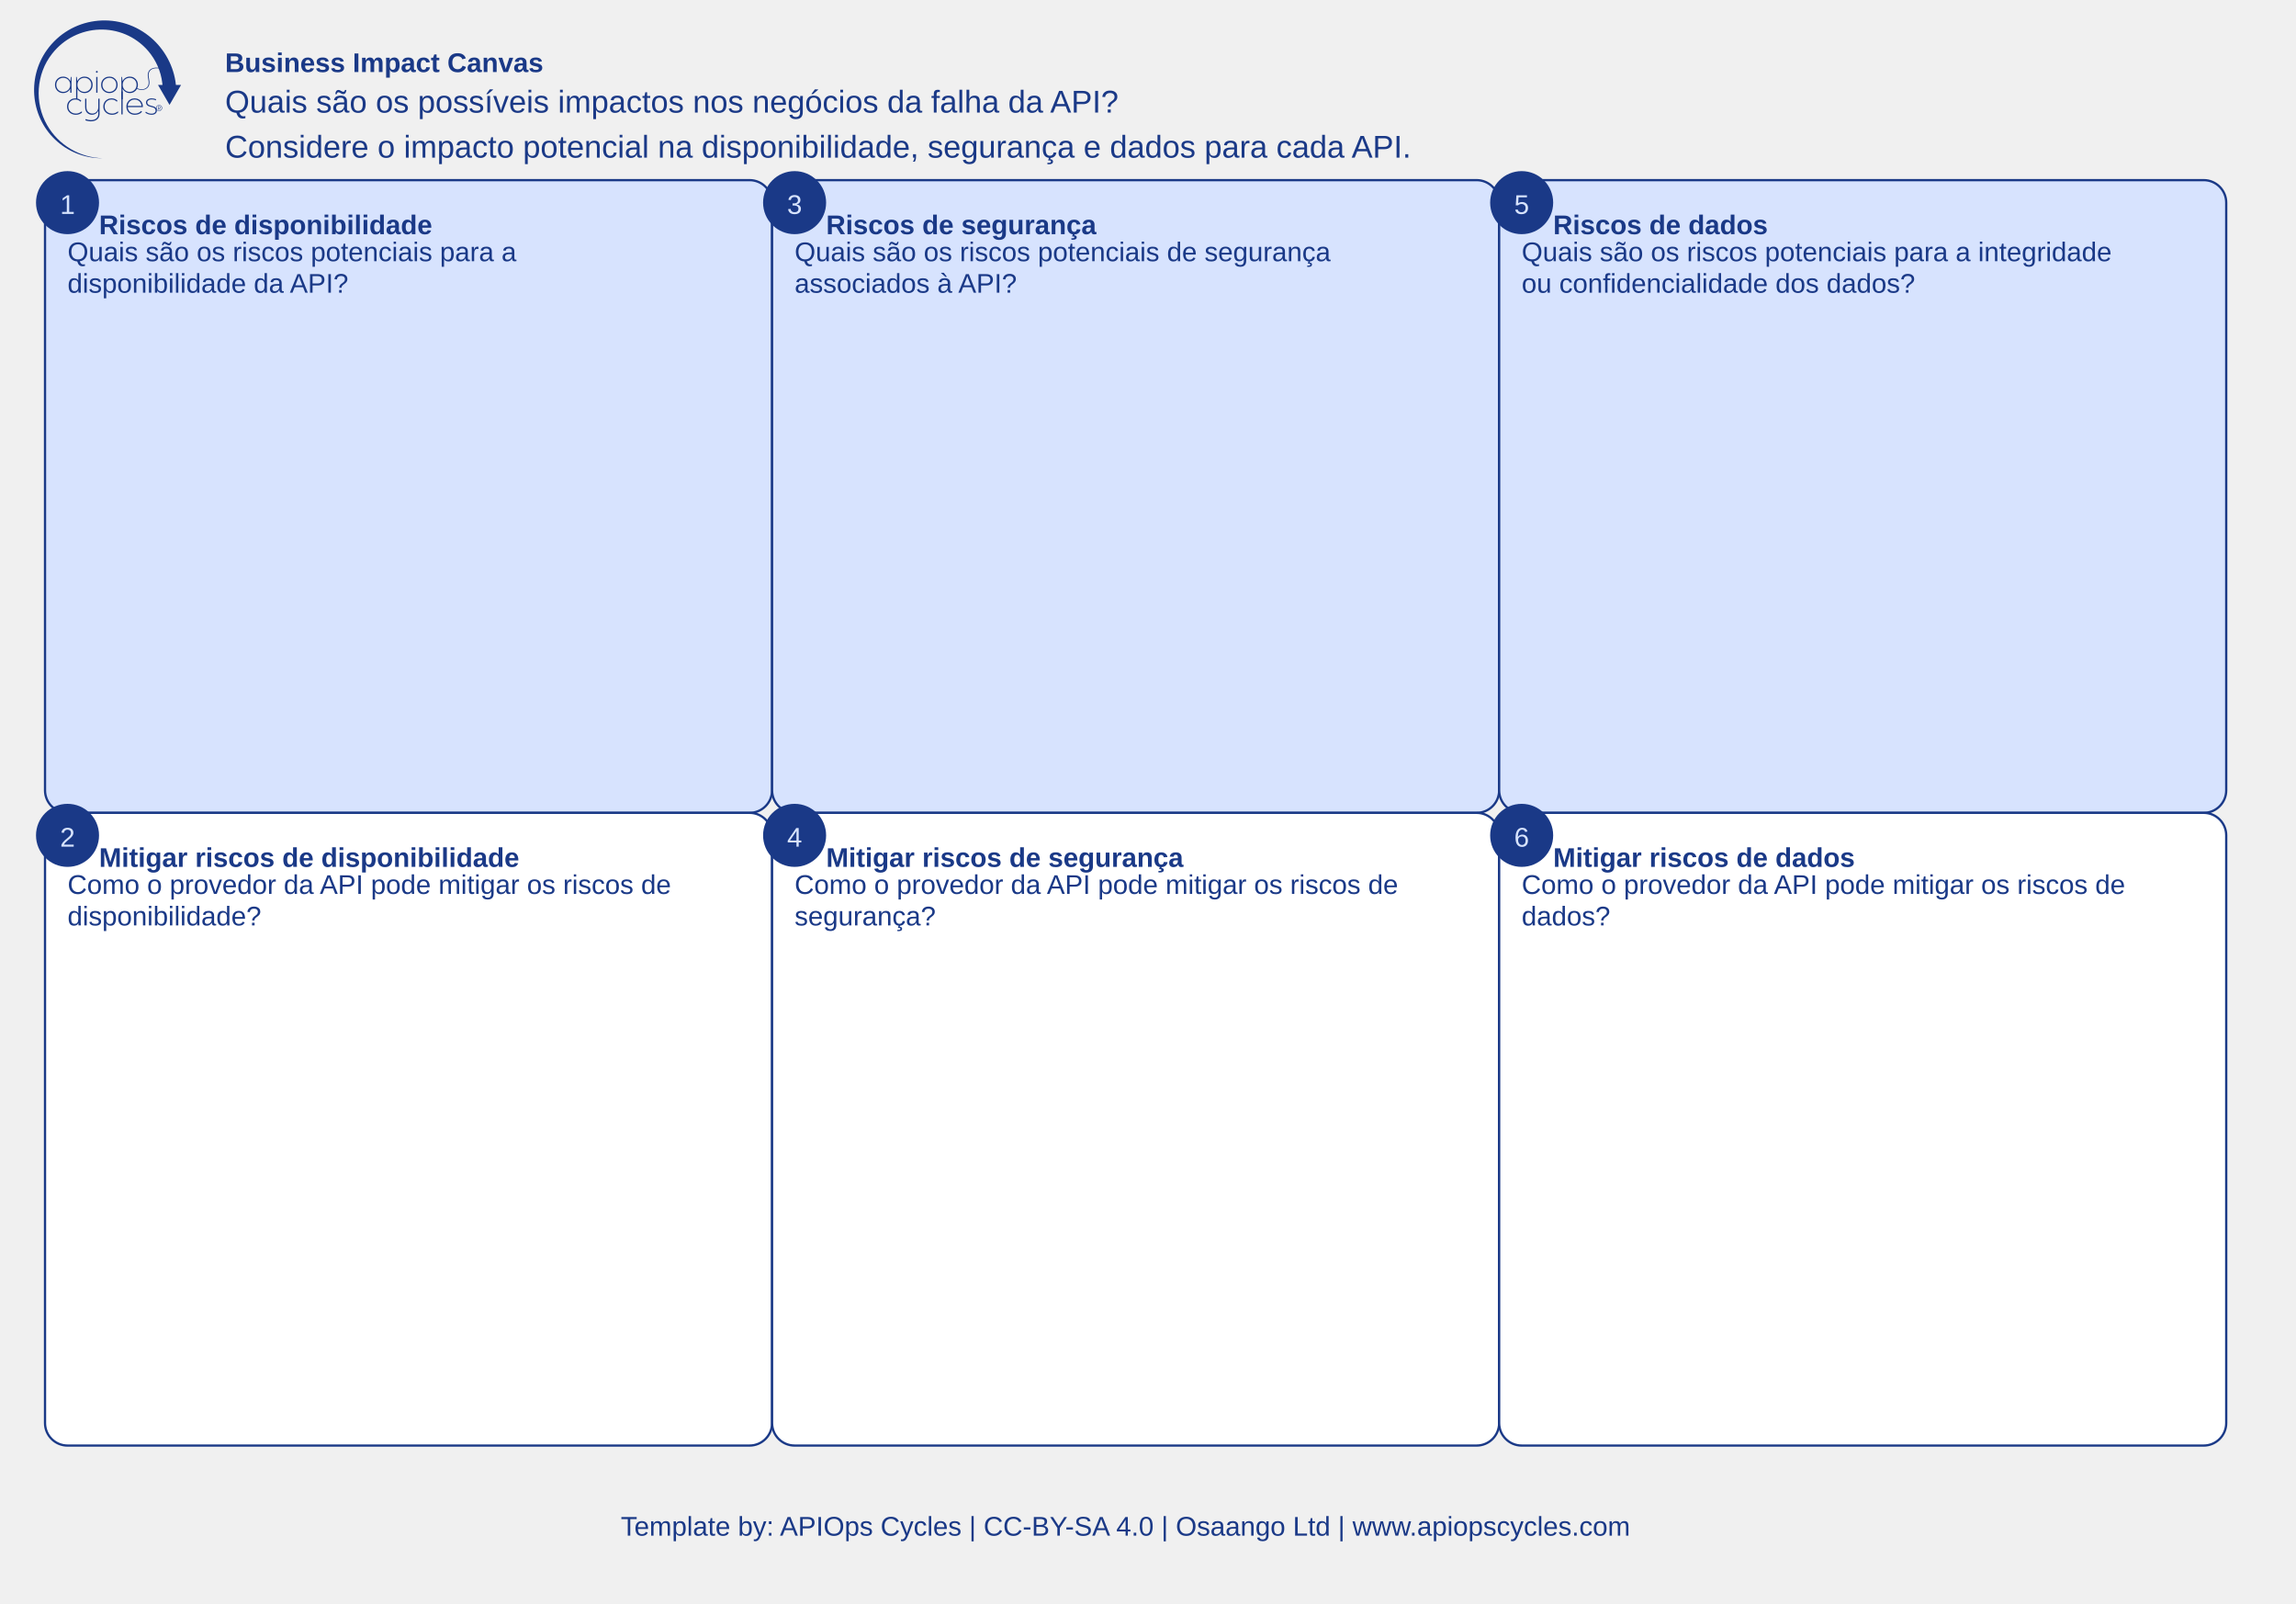
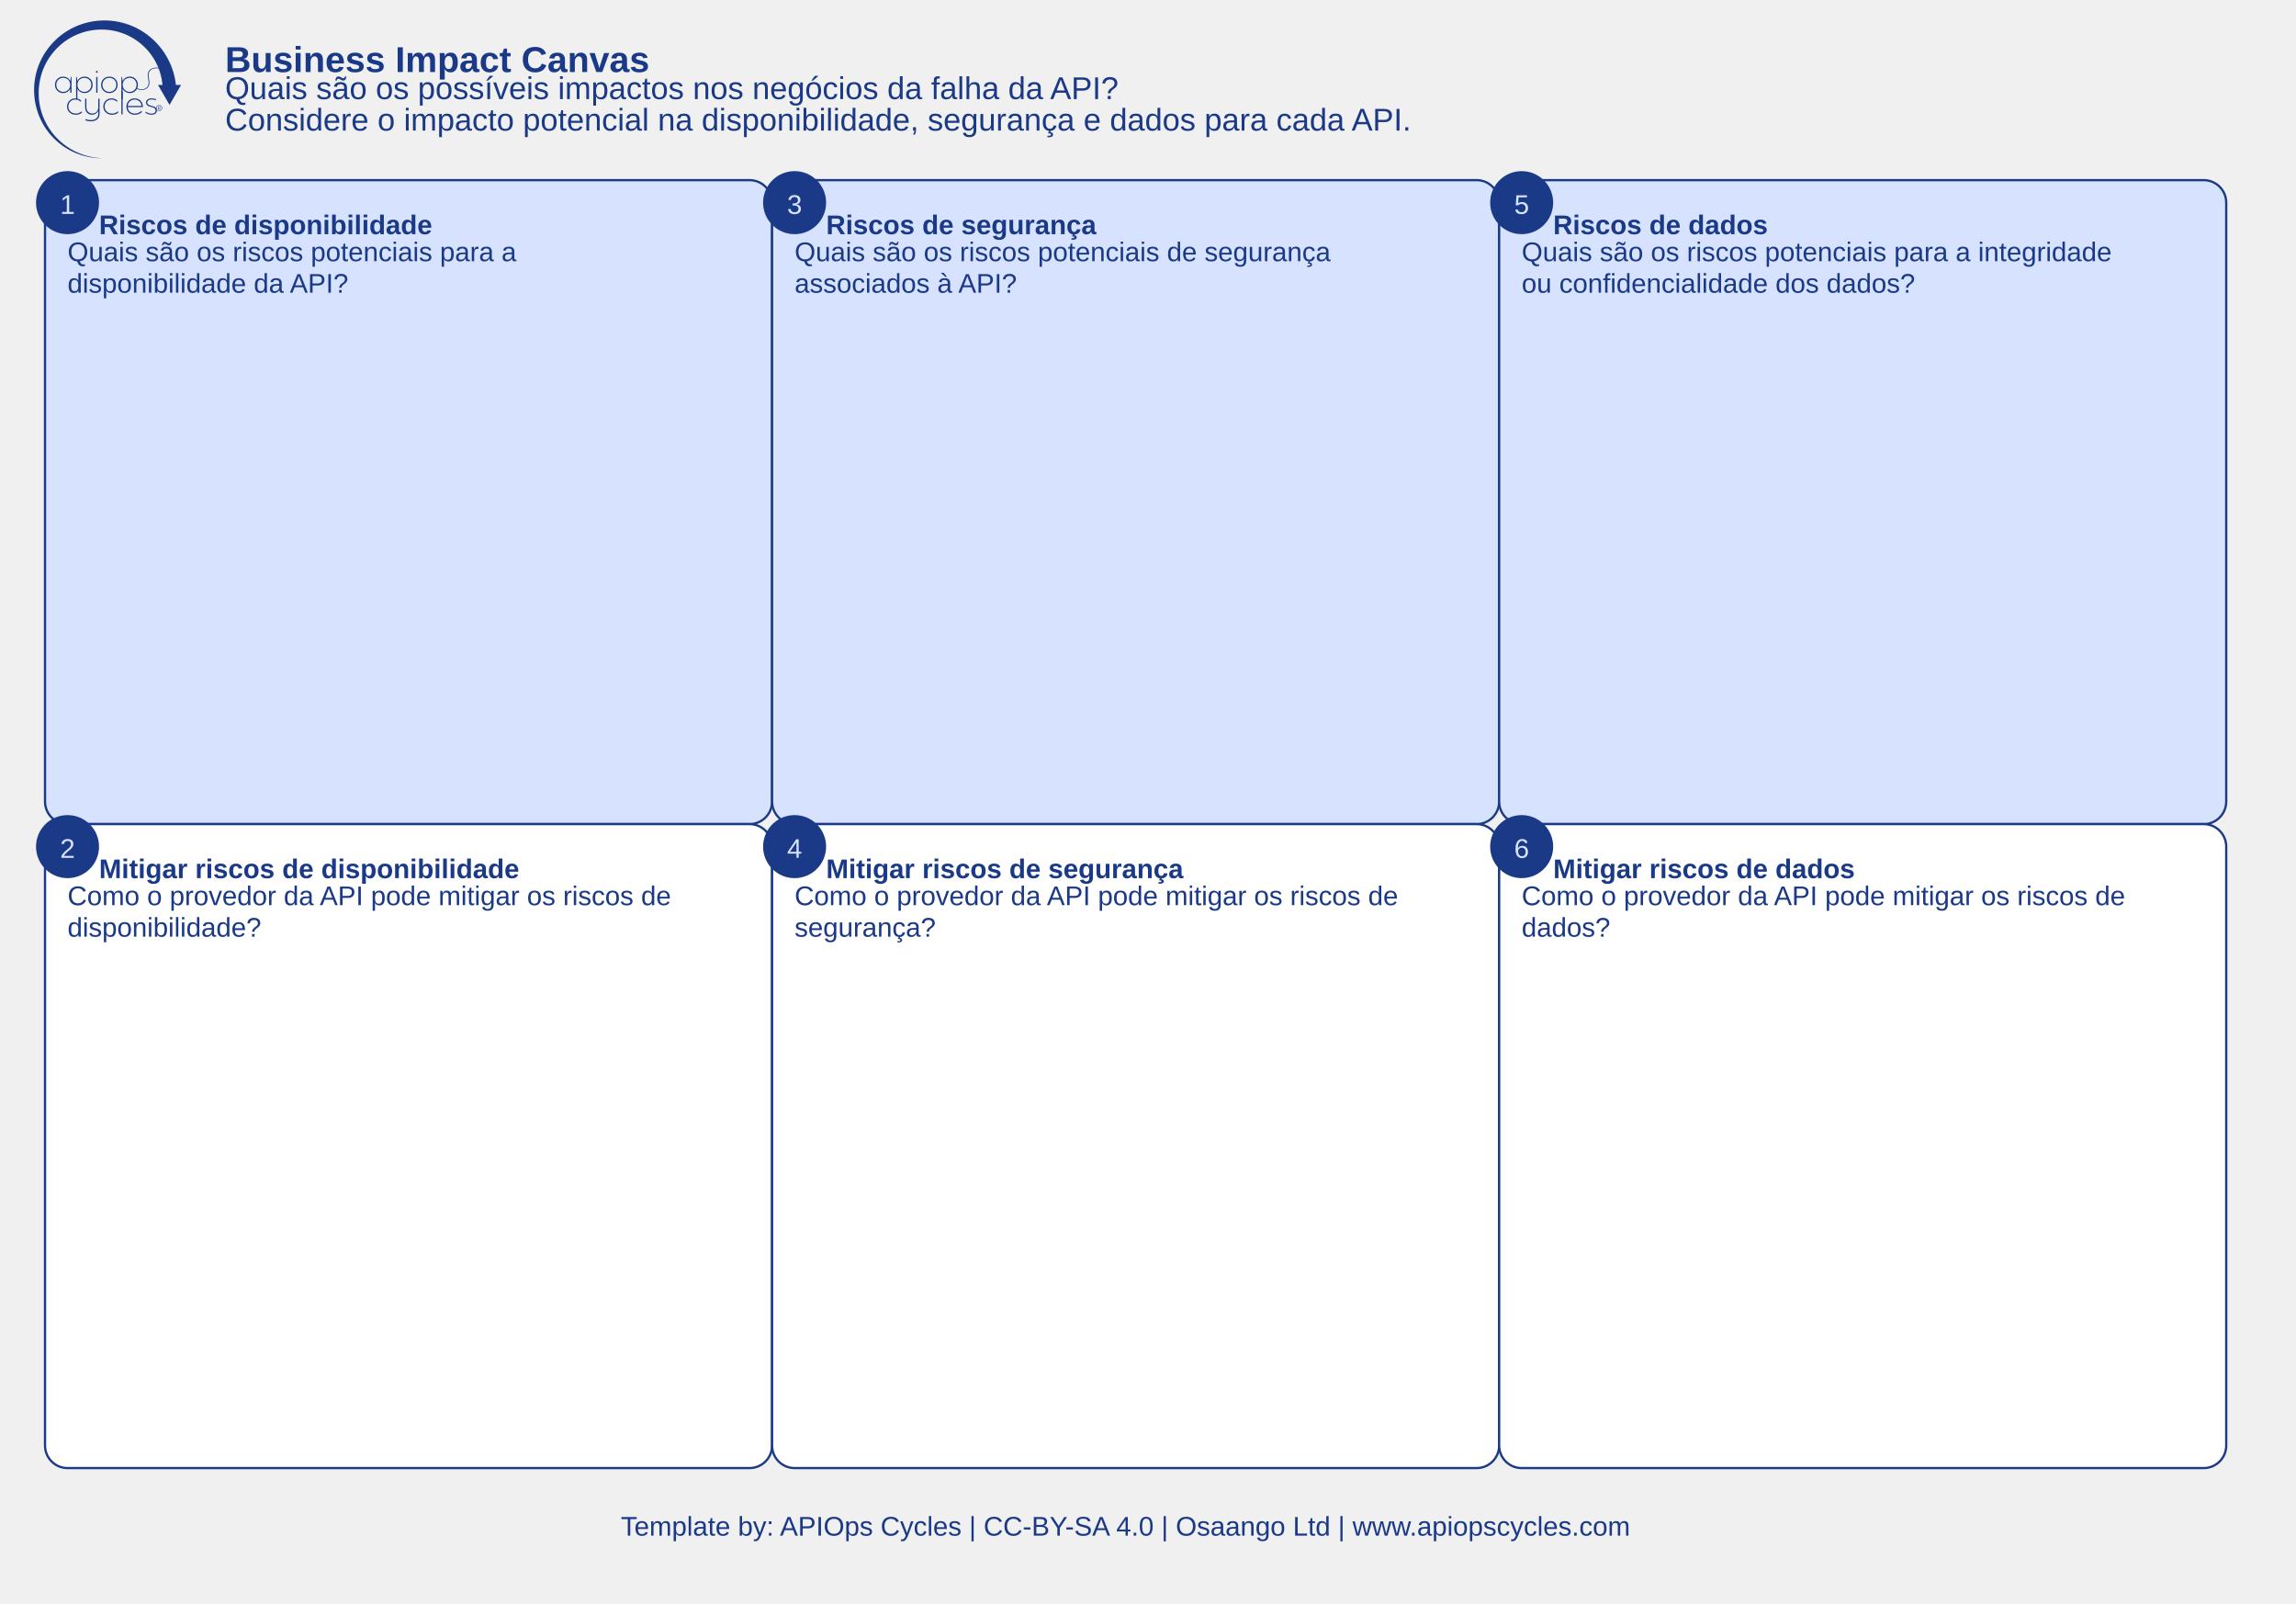
- <svg xmlns="http://www.w3.org/2000/svg" width="1020" height="712" font-family="Arial, sans-serif" font-size="12" style="background-color: #f5f5ff">
+ <svg xmlns="http://www.w3.org/2000/svg" width="1020" height="712" font-family="Arial, sans-serif" font-size="12" style="background-color: #f8fafc">
  <defs>
    <filter id="shadow">
      <feDropShadow dx="3" dy="3" stdDeviation="2" flood-color="rgba(0, 0, 0, 0.2)" />
    </filter>
  </defs>
  <g transform="translate(10, 5) scale(0.1,0.1)">
    <svg width="756" zoomAndPan="magnify" viewBox="0 0 567 567" height="756" preserveAspectRatio="xMidYMid meet" version="1.0" id="svg47">
      <defs id="defs5">
        <g id="g1" />
        <clipPath id="ecfbc6fc50">
          <path d="M 0.5 0 L 566.5 0 L 566.5 566 L 0.5 566 Z M 0.5 0 " clip-rule="nonzero" id="path1" />
        </clipPath>
        <clipPath id="4ee1efe14e">
          <path d="M 38 30 L 528.191 30 L 528.191 490 L 38 490 Z M 38 30 " clip-rule="nonzero" id="path2" />
        </clipPath>
        <clipPath id="631ef147b9">
          <path d="M 380 187 L 464 187 L 464 283 L 380 283 Z M 380 187 " clip-rule="nonzero" id="path3" />
        </clipPath>
        <clipPath id="dc9e064c61">
          <path d="M 463.609 187.988 L 458.23 287.418 L 379.734 283.168 L 385.113 183.742 Z M 463.609 187.988 " clip-rule="nonzero" id="path4" />
        </clipPath>
        <clipPath id="06f743e2a4">
          <path d="M 379.477 282.957 L 384.855 183.527 L 463.352 187.773 L 457.973 287.203 Z M 379.477 282.957 " clip-rule="nonzero" id="path5" />
        </clipPath>
      </defs>
      <g clip-path="url(#4ee1efe14e)" id="g8" style="fill:#1a3987;fill-opacity:1">
        <path fill="#ffffff" d="M 116.617 434.637 C 158.09 470.828 212.988 490.789 267.996 489.473 C 191.457 488.059 119.762 445.711 81.969 379.109 C 39.125 305.152 45.559 208.793 98.371 141.828 C 178.516 39.051 332.074 32.734 418.133 131.543 C 443.988 161.492 460.848 199.008 465.605 238.27 C 465.902 240.664 466.145 243.062 466.34 245.465 L 451.488 245.465 L 489.855 311.918 L 528.223 245.465 L 511.156 245.465 C 510.668 240.906 510.059 236.363 509.301 231.844 C 499.641 173.074 467.293 118.582 420.492 81.809 C 314.559 -1.688 159.801 18.852 81.219 129.086 C 13.043 224.371 27.914 357.969 116.617 434.637 " fill-opacity="1" fill-rule="nonzero" id="path8" style="fill:#1a3987;fill-opacity:1" />
      </g>
      <g fill="#ffffff" fill-opacity="1" id="g11" style="fill:#1a3987;fill-opacity:1">
        <g transform="translate(143.5886, 343.5815)" id="g10" style="fill:#1a3987;fill-opacity:1">
          <g id="g9" style="fill:#1a3987;fill-opacity:1">
            <path d="M 34.234 1.172 C 28.742 1.172 23.773 0.016 19.328 -2.297 C 14.879 -4.617 11.363 -7.844 8.781 -11.969 C 6.195 -16.094 4.906 -20.832 4.906 -26.188 C 4.906 -31.551 6.129 -36.273 8.578 -40.359 C 11.035 -44.453 14.32 -47.66 18.438 -49.984 C 22.562 -52.305 27.176 -53.469 32.281 -53.469 C 36.207 -53.469 39.938 -52.781 43.469 -51.406 C 47 -50.031 49.973 -47.938 52.391 -45.125 L 49.547 -42.391 C 47.516 -44.672 45.039 -46.43 42.125 -47.672 C 39.219 -48.922 35.938 -49.547 32.281 -49.547 C 28.031 -49.547 24.141 -48.562 20.609 -46.594 C 17.078 -44.633 14.281 -41.906 12.219 -38.406 C 10.156 -34.906 9.125 -30.832 9.125 -26.188 C 9.125 -21.613 10.234 -17.562 12.453 -14.031 C 14.68 -10.5 17.691 -7.734 21.484 -5.734 C 25.273 -3.742 29.523 -2.75 34.234 -2.75 C 38.098 -2.75 41.629 -3.453 44.828 -4.859 C 48.035 -6.266 51.176 -8.113 54.25 -10.406 L 54.25 -5.594 C 51.438 -3.438 48.363 -1.77 45.031 -0.594 C 41.695 0.582 38.098 1.172 34.234 1.172 Z M 34.234 1.172 " id="path9" style="fill:#1a3987;fill-opacity:1" />
          </g>
        </g>
      </g>
      <g fill="#ffffff" fill-opacity="1" id="g14" style="fill:#1a3987;fill-opacity:1">
        <g transform="translate(200.9774, 343.5815)" id="g13" style="fill:#1a3987;fill-opacity:1">
          <g id="g12" style="fill:#1a3987;fill-opacity:1">
            <path d="M 26.688 23.156 C 24.988 23.156 23.039 22.988 20.844 22.656 C 18.656 22.332 16.461 21.91 14.266 21.391 C 12.078 20.867 10.102 20.312 8.344 19.719 L 9.422 15.594 C 11.973 16.582 14.848 17.398 18.047 18.047 C 21.254 18.703 24.164 19.031 26.781 19.031 C 31.289 19.031 35.41 18.312 39.141 16.875 C 42.867 15.438 45.859 13.113 48.109 9.906 C 50.367 6.707 51.5 2.52 51.5 -2.656 L 51.5 -11.281 L 51.016 -11.281 C 49.055 -7.488 46.273 -4.461 42.672 -2.203 C 39.078 0.047 35.086 1.172 30.703 1.172 C 26.191 1.172 22.203 0.16 18.734 -1.859 C 15.273 -3.891 12.562 -6.77 10.594 -10.5 C 8.633 -14.227 7.656 -18.645 7.656 -23.75 L 7.656 -52.391 L 11.875 -52.391 L 11.875 -23.844 C 11.875 -19.52 12.723 -15.789 14.422 -12.656 C 16.117 -9.52 18.473 -7.098 21.484 -5.391 C 24.492 -3.691 27.895 -2.844 31.688 -2.844 C 35.352 -2.844 38.688 -3.738 41.688 -5.531 C 44.695 -7.332 47.082 -9.801 48.844 -12.938 C 50.613 -16.082 51.5 -19.719 51.5 -23.844 L 51.5 -52.391 L 55.719 -52.391 L 55.719 -2.656 C 55.719 3.301 54.395 8.191 51.75 12.016 C 49.102 15.848 45.586 18.66 41.203 20.453 C 36.816 22.254 31.977 23.156 26.688 23.156 Z M 26.688 23.156 " id="path11" style="fill:#1a3987;fill-opacity:1" />
          </g>
        </g>
      </g>
      <g fill="#ffffff" fill-opacity="1" id="g17" style="fill:#1a3987;fill-opacity:1">
        <g transform="translate(264.3502, 343.5815)" id="g16" style="fill:#1a3987;fill-opacity:1">
          <g id="g15" style="fill:#1a3987;fill-opacity:1">
            <path d="M 34.234 1.172 C 28.742 1.172 23.773 0.016 19.328 -2.297 C 14.879 -4.617 11.363 -7.844 8.781 -11.969 C 6.195 -16.094 4.906 -20.832 4.906 -26.188 C 4.906 -31.551 6.129 -36.273 8.578 -40.359 C 11.035 -44.453 14.32 -47.66 18.438 -49.984 C 22.562 -52.305 27.176 -53.469 32.281 -53.469 C 36.207 -53.469 39.938 -52.781 43.469 -51.406 C 47 -50.031 49.973 -47.938 52.391 -45.125 L 49.547 -42.391 C 47.516 -44.672 45.039 -46.43 42.125 -47.672 C 39.219 -48.922 35.938 -49.547 32.281 -49.547 C 28.031 -49.547 24.141 -48.562 20.609 -46.594 C 17.078 -44.633 14.281 -41.906 12.219 -38.406 C 10.156 -34.906 9.125 -30.832 9.125 -26.188 C 9.125 -21.613 10.234 -17.562 12.453 -14.031 C 14.68 -10.5 17.691 -7.734 21.484 -5.734 C 25.273 -3.742 29.523 -2.75 34.234 -2.75 C 38.098 -2.75 41.629 -3.453 44.828 -4.859 C 48.035 -6.266 51.176 -8.113 54.25 -10.406 L 54.25 -5.594 C 51.438 -3.438 48.363 -1.77 45.031 -0.594 C 41.695 0.582 38.098 1.172 34.234 1.172 Z M 34.234 1.172 " id="path14" style="fill:#1a3987;fill-opacity:1" />
          </g>
        </g>
      </g>
      <g fill="#ffffff" fill-opacity="1" id="g20" style="fill:#1a3987;fill-opacity:1">
        <g transform="translate(321.739, 343.5815)" id="g19" style="fill:#1a3987;fill-opacity:1">
          <g id="g18" style="fill:#1a3987;fill-opacity:1">
            <path d="M 7.656 0 L 7.656 -76.422 L 11.875 -76.422 L 11.875 0 Z M 7.656 0 " id="path17" style="fill:#1a3987;fill-opacity:1" />
          </g>
        </g>
      </g>
      <g fill="#ffffff" fill-opacity="1" id="g23" style="fill:#1a3987;fill-opacity:1">
        <g transform="translate(341.261, 343.5815)" id="g22" style="fill:#1a3987;fill-opacity:1">
          <g id="g21" style="fill:#1a3987;fill-opacity:1">
            <path d="M 33.266 1.172 C 27.566 1.172 22.594 0.016 18.344 -2.297 C 14.094 -4.617 10.789 -7.844 8.438 -11.969 C 6.082 -16.094 4.906 -20.832 4.906 -26.188 C 4.906 -31.551 6.129 -36.273 8.578 -40.359 C 11.035 -44.453 14.32 -47.66 18.438 -49.984 C 22.562 -52.305 27.176 -53.469 32.281 -53.469 C 37.383 -53.469 42.008 -52.305 46.156 -49.984 C 50.312 -47.66 53.598 -44.453 56.016 -40.359 C 58.441 -36.273 59.656 -31.551 59.656 -26.188 L 59.656 -24.328 L 9.219 -24.328 C 9.477 -20.078 10.641 -16.316 12.703 -13.047 C 14.766 -9.773 17.547 -7.238 21.047 -5.438 C 24.547 -3.645 28.617 -2.75 33.266 -2.75 C 37.316 -2.75 41.172 -3.5 44.828 -5 C 48.492 -6.508 51.602 -8.766 54.156 -11.766 L 56.906 -8.531 C 53.895 -5.133 50.328 -2.664 46.203 -1.125 C 42.086 0.406 37.773 1.172 33.266 1.172 Z M 9.219 -28.156 L 55.328 -28.156 C 55.066 -32.406 53.875 -36.133 51.75 -39.344 C 49.625 -42.551 46.875 -45.051 43.5 -46.844 C 40.133 -48.645 36.395 -49.547 32.281 -49.547 C 28.219 -49.547 24.504 -48.645 21.141 -46.844 C 17.773 -45.051 15.031 -42.551 12.906 -39.344 C 10.781 -36.133 9.551 -32.406 9.219 -28.156 Z M 9.219 -28.156 " id="path20" style="fill:#1a3987;fill-opacity:1" />
          </g>
        </g>
      </g>
      <g fill="#ffffff" fill-opacity="1" id="g26" style="fill:#1a3987;fill-opacity:1">
        <g transform="translate(405.8111, 343.5815)" id="g25" style="fill:#1a3987;fill-opacity:1">
          <g id="g24" style="fill:#1a3987;fill-opacity:1">
            <path d="M 24.328 1.172 C 20.211 1.172 16.367 0.52 12.797 -0.781 C 9.234 -2.094 6.145 -3.695 3.531 -5.594 L 5.203 -9.031 C 7.492 -7.195 10.27 -5.641 13.531 -4.359 C 16.801 -3.086 20.336 -2.453 24.141 -2.453 C 28.316 -2.453 31.613 -3.383 34.031 -5.25 C 36.457 -7.113 37.672 -9.516 37.672 -12.453 C 37.672 -15.535 36.656 -18.07 34.625 -20.062 C 32.602 -22.062 28.711 -23.648 22.953 -24.828 C 16.68 -26.129 12.234 -28.07 9.609 -30.656 C 6.992 -33.238 5.688 -36.426 5.688 -40.219 C 5.688 -42.645 6.453 -44.852 7.984 -46.844 C 9.523 -48.844 11.672 -50.445 14.422 -51.656 C 17.172 -52.863 20.375 -53.469 24.031 -53.469 C 27.102 -53.469 29.832 -53.207 32.219 -52.688 C 34.613 -52.164 36.859 -51.508 38.953 -50.719 L 38.953 -46.797 C 36.984 -47.648 34.77 -48.367 32.312 -48.953 C 29.863 -49.547 27.07 -49.844 23.938 -49.844 C 19.75 -49.844 16.363 -48.895 13.781 -47 C 11.195 -45.102 9.906 -42.844 9.906 -40.219 C 9.906 -38.457 10.312 -36.836 11.125 -35.359 C 11.945 -33.891 13.406 -32.582 15.5 -31.438 C 17.594 -30.301 20.602 -29.305 24.531 -28.453 C 30.938 -27.078 35.43 -25.098 38.016 -22.516 C 40.598 -19.93 41.891 -16.613 41.891 -12.562 C 41.891 -8.633 40.301 -5.363 37.125 -2.75 C 33.957 -0.133 29.691 1.172 24.328 1.172 Z M 24.328 1.172 " id="path23" style="fill:#1a3987;fill-opacity:1" />
          </g>
        </g>
      </g>
      <g fill="#ffffff" fill-opacity="1" id="g29" style="fill:#1a3987;fill-opacity:1">
        <g transform="translate(103.1736,271.3029)" id="g28" style="fill:#1a3987;fill-opacity:1">
          <g id="g27" style="fill:#1a3987;fill-opacity:1">
            <path d="m 31.969,1.188 c -4.98,0 -9.508,-1.164 -13.578,-3.484 -4.062,-2.332 -7.293,-5.566 -9.688,-9.703 -2.398,-4.133 -3.594,-8.891 -3.594,-14.266 0,-5.375 1.195,-10.109 3.594,-14.203 2.395,-4.102 5.625,-7.316 9.688,-9.641 4.07,-2.332 8.598,-3.5 13.578,-3.5 5.188,0 9.875,1.262 14.062,3.781 4.195,2.523 7.414,5.98 9.656,10.375 h 0.578 L 57.844,-52.531 h 2.266 V 0 H 55.875 V -12.297 H 55.281 C 52.988,-8.098 49.789,-4.801 45.688,-2.406 41.594,-0.008 37.02,1.188 31.969,1.188 Z M 32.562,-2.75 c 4.332,0 8.25,-1 11.75,-3 3.508,-2 6.297,-4.77 8.359,-8.312 2.07,-3.539 3.109,-7.609 3.109,-12.203 0,-4.656 -1.039,-8.738 -3.109,-12.25 -2.062,-3.508 -4.852,-6.242 -8.359,-8.203 -3.5,-1.969 -7.418,-2.953 -11.75,-2.953 -4.262,0 -8.148,0.984 -11.656,2.953 -3.512,1.961 -6.32,4.695 -8.422,8.203 -2.094,3.512 -3.141,7.594 -3.141,12.25 0,4.594 1.031,8.664 3.094,12.203 2.07,3.543 4.879,6.312 8.422,8.312 3.539,2 7.441,3 11.703,3 z m 0,0" id="path26" style="fill:#1a3987;fill-opacity:1" />
          </g>
        </g>
      </g>
      <g fill="#ffffff" fill-opacity="1" id="g32" style="fill:#1a3987;fill-opacity:1">
        <g transform="translate(170.9521,271.3029)" id="g31" style="fill:#1a3987;fill-opacity:1">
          <g id="g30" style="fill:#1a3987;fill-opacity:1">
            <path d="M 7.672,21.734 V -52.531 H 9.938 l 1.578,13.078 H 12 c 2.289,-4.395 5.535,-7.852 9.734,-10.375 4.195,-2.52 8.891,-3.781 14.078,-3.781 4.977,0 9.5,1.168 13.562,3.5 4.07,2.324 7.305,5.539 9.703,9.641 2.395,4.094 3.594,8.828 3.594,14.203 0,5.375 -1.199,10.133 -3.594,14.266 C 56.68,-7.863 53.445,-4.629 49.375,-2.297 45.312,0.023 40.789,1.188 35.812,1.188 30.82,1.188 26.258,-0.008 22.125,-2.406 18,-4.801 14.789,-8.066 12.5,-12.203 h -0.594 v 33.938 z M 35.219,-2.75 c 4.258,0 8.145,-1 11.656,-3 3.508,-2 6.297,-4.77 8.359,-8.312 2.07,-3.539 3.109,-7.609 3.109,-12.203 0,-4.656 -1.039,-8.738 -3.109,-12.25 -2.062,-3.508 -4.852,-6.242 -8.359,-8.203 -3.512,-1.969 -7.398,-2.953 -11.656,-2.953 -4.262,0 -8.164,0.984 -11.703,2.953 -3.543,1.961 -6.352,4.695 -8.422,8.203 -2.062,3.512 -3.094,7.594 -3.094,12.25 0,4.594 1.031,8.664 3.094,12.203 2.07,3.543 4.879,6.312 8.422,8.312 3.539,2 7.441,3 11.703,3 z m 0,0" id="path29" style="fill:#1a3987;fill-opacity:1" />
          </g>
        </g>
      </g>
      <g fill="#ffffff" fill-opacity="1" id="g35" style="fill:#1a3987;fill-opacity:1">
        <g transform="translate(238.2387, 271.3029)" id="g34" style="fill:#1a3987;fill-opacity:1">
          <g id="g33" style="fill:#1a3987;fill-opacity:1">
            <path d="M 9.438 -66.406 C 8.594 -66.406 7.859 -66.711 7.234 -67.328 C 6.609 -67.953 6.297 -68.691 6.297 -69.547 C 6.297 -70.398 6.609 -71.117 7.234 -71.703 C 7.859 -72.297 8.594 -72.594 9.438 -72.594 C 10.289 -72.594 11.016 -72.297 11.609 -71.703 C 12.203 -71.117 12.5 -70.398 12.5 -69.547 C 12.5 -68.691 12.203 -67.953 11.609 -67.328 C 11.016 -66.711 10.289 -66.406 9.438 -66.406 Z M 7.281 0 L 7.281 -52.531 L 11.609 -52.531 L 11.609 0 Z M 7.281 0 " id="path32" style="fill:#1a3987;fill-opacity:1" />
          </g>
        </g>
      </g>
      <g fill="#ffffff" fill-opacity="1" id="g38" style="fill:#1a3987;fill-opacity:1">
        <g transform="translate(257.0278,271.3029)" id="g37" style="fill:#1a3987;fill-opacity:1">
          <g id="g36" style="fill:#1a3987;fill-opacity:1">
            <path d="m 32.359,1.188 c -5.117,0 -9.742,-1.164 -13.875,-3.484 -4.125,-2.332 -7.418,-5.566 -9.875,-9.703 -2.461,-4.133 -3.688,-8.891 -3.688,-14.266 0,-5.375 1.227,-10.109 3.688,-14.203 2.457,-4.102 5.75,-7.316 9.875,-9.641 4.133,-2.332 8.758,-3.5 13.875,-3.5 5.113,0 9.738,1.168 13.875,3.5 4.133,2.324 7.43,5.539 9.891,9.641 2.457,4.094 3.688,8.828 3.688,14.203 0,5.375 -1.23,10.133 -3.688,14.266 -2.461,4.137 -5.758,7.371 -9.891,9.703 -4.137,2.32 -8.762,3.484 -13.875,3.484 z m 0,-3.938 c 4.332,0 8.254,-1 11.766,-3 3.508,-2 6.297,-4.77 8.359,-8.312 2.062,-3.539 3.094,-7.609 3.094,-12.203 0,-4.656 -1.031,-8.738 -3.094,-12.25 -2.062,-3.508 -4.852,-6.242 -8.359,-8.203 -3.512,-1.969 -7.434,-2.953 -11.766,-2.953 -4.262,0 -8.164,0.984 -11.703,2.953 -3.543,1.961 -6.344,4.695 -8.406,8.203 -2.062,3.512 -3.094,7.594 -3.094,12.25 0,4.594 1.031,8.664 3.094,12.203 2.062,3.543 4.863,6.312 8.406,8.312 3.539,2 7.441,3 11.703,3 z m 0,0" id="path35" style="fill:#1a3987;fill-opacity:1" />
          </g>
        </g>
      </g>
      <g fill="#ffffff" fill-opacity="1" id="g41" style="fill:#1a3987;fill-opacity:1">
        <g transform="translate(321.7568,271.3029)" id="g40" style="fill:#1a3987;fill-opacity:1">
          <g id="g39" style="fill:#1a3987;fill-opacity:1">
            <path d="M 7.672,21.734 V -52.531 H 9.938 l 1.578,13.078 H 12 c 2.289,-4.395 5.535,-7.852 9.734,-10.375 4.195,-2.52 8.891,-3.781 14.078,-3.781 4.977,0 9.5,1.168 13.562,3.5 4.07,2.324 7.305,5.539 9.703,9.641 2.395,4.094 3.594,8.828 3.594,14.203 0,5.375 -1.199,10.133 -3.594,14.266 C 56.68,-7.863 53.445,-4.629 49.375,-2.297 45.312,0.023 40.789,1.188 35.812,1.188 30.82,1.188 26.258,-0.008 22.125,-2.406 18,-4.801 14.789,-8.066 12.5,-12.203 h -0.594 v 33.938 z M 35.219,-2.75 c 4.258,0 8.145,-1 11.656,-3 3.508,-2 6.297,-4.77 8.359,-8.312 2.07,-3.539 3.109,-7.609 3.109,-12.203 0,-4.656 -1.039,-8.738 -3.109,-12.25 -2.062,-3.508 -4.852,-6.242 -8.359,-8.203 -3.512,-1.969 -7.398,-2.953 -11.656,-2.953 -4.262,0 -8.164,0.984 -11.703,2.953 -3.543,1.961 -6.352,4.695 -8.422,8.203 -2.062,3.512 -3.094,7.594 -3.094,12.25 0,4.594 1.031,8.664 3.094,12.203 2.07,3.543 4.879,6.312 8.422,8.312 3.539,2 7.441,3 11.703,3 z m 0,0" id="path38" style="fill:#1a3987;fill-opacity:1" />
          </g>
        </g>
      </g>
      <g fill="#ffffff" fill-opacity="1" id="g44" style="fill:#1a3987;fill-opacity:1">
        <g transform="translate(443.0016, 344.7426)" id="g43" style="fill:#1a3987;fill-opacity:1">
          <g id="g42" style="fill:#1a3987;fill-opacity:1">
            <path d="M 12.016 -12.578 C 10.18 -12.578 8.504 -13.008 6.984 -13.875 C 5.461 -14.75 4.242 -15.93 3.328 -17.422 C 2.41 -18.91 1.953 -20.602 1.953 -22.5 C 1.953 -24.426 2.41 -26.133 3.328 -27.625 C 4.242 -29.113 5.461 -30.289 6.984 -31.156 C 8.504 -32.031 10.18 -32.469 12.016 -32.469 C 13.879 -32.469 15.586 -32.031 17.141 -31.156 C 18.691 -30.289 19.926 -29.113 20.844 -27.625 C 21.758 -26.133 22.219 -24.426 22.219 -22.5 C 22.219 -20.602 21.758 -18.91 20.844 -17.422 C 19.926 -15.93 18.691 -14.75 17.141 -13.875 C 15.586 -13.008 13.879 -12.578 12.016 -12.578 Z M 12.016 -13.922 C 13.691 -13.922 15.172 -14.285 16.453 -15.016 C 17.742 -15.742 18.766 -16.754 19.516 -18.047 C 20.266 -19.336 20.641 -20.82 20.641 -22.5 C 20.641 -24.207 20.266 -25.703 19.516 -26.984 C 18.766 -28.273 17.742 -29.285 16.453 -30.016 C 15.172 -30.742 13.691 -31.109 12.016 -31.109 C 10.398 -31.109 8.957 -30.742 7.688 -30.016 C 6.414 -29.285 5.414 -28.273 4.688 -26.984 C 3.957 -25.703 3.594 -24.207 3.594 -22.5 C 3.594 -20.82 3.957 -19.336 4.688 -18.047 C 5.414 -16.754 6.414 -15.742 7.688 -15.016 C 8.957 -14.285 10.398 -13.922 12.016 -13.922 Z M 8.578 -16.859 L 8.578 -28.312 L 11.547 -28.312 C 13.285 -28.312 14.539 -27.879 15.312 -27.016 C 16.094 -26.148 16.484 -25.109 16.484 -23.891 C 16.484 -23.086 16.281 -22.352 15.875 -21.688 C 15.477 -21.02 14.875 -20.516 14.062 -20.172 L 16.484 -16.859 L 14.672 -16.859 L 12.578 -19.75 L 10.109 -19.75 L 10.109 -16.859 Z M 10.109 -20.906 L 11.453 -20.906 C 12.766 -20.906 13.664 -21.188 14.156 -21.75 C 14.656 -22.312 14.906 -23.023 14.906 -23.891 C 14.906 -24.797 14.656 -25.551 14.156 -26.156 C 13.664 -26.758 12.766 -27.062 11.453 -27.062 L 10.109 -27.062 Z M 10.109 -20.906 " id="path41" style="fill:#1a3987;fill-opacity:1" />
          </g>
        </g>
      </g>
      <g clip-path="url(#631ef147b9)" id="g47" transform="matrix(0.9917124,0,0,0.7826673,3.840058,40.77719)" style="fill:#1a3987;fill-opacity:1">
        <g clip-path="url(#dc9e064c61)" id="g46" style="fill:#1a3987;fill-opacity:1">
          <g clip-path="url(#06f743e2a4)" id="g45" style="fill:#1a3987;fill-opacity:1">
            <path fill="#ffffff" d="m 380.312,275.602 c -0.469,0.598 -0.363,1.461 0.23,1.93 5.379,4.219 12.348,6.117 19.121,5.199 6.773,-0.918 12.988,-4.594 17.051,-10.094 4.625,-6.254 6.59,-14.914 5.836,-25.734 -0.27,-3.887 -0.832,-7.789 -1.375,-11.559 -0.668,-4.652 -1.359,-9.465 -1.492,-14.203 -0.188,-6.918 0.91,-16.555 7.211,-23.152 3.93,-4.113 9.719,-6.754 16.297,-7.43 5.484,-0.566 11.523,0.164 18.465,2.23 0.727,0.215 1.492,-0.199 1.707,-0.926 0.031,-0.105 0.051,-0.211 0.059,-0.32 0.031,-0.617 -0.359,-1.203 -0.98,-1.387 -7.297,-2.172 -13.684,-2.934 -19.531,-2.332 -7.23,0.746 -13.621,3.68 -18,8.266 -6.957,7.281 -8.176,17.684 -7.973,25.129 0.133,4.895 0.84,9.785 1.52,14.516 0.535,3.723 1.09,7.57 1.352,11.359 0.707,10.148 -1.078,18.195 -5.301,23.91 -3.57,4.832 -9.258,8.199 -15.211,9.004 -5.953,0.805 -12.328,-0.93 -17.055,-4.637 -0.598,-0.469 -1.461,-0.367 -1.93,0.23 z m 0,0" fill-opacity="1" fill-rule="nonzero" id="path44" style="fill:#1a3987;fill-opacity:1" />
          </g>
        </g>
      </g>
    </svg>
  </g>
-   <text x="100" y="32" font-weight="bold" fill="#1a3987">Business Impact Canvas</text>
-   <text x="100" y="50" text-anchor="start" font-family="Arial, sans-serif" font-size="14" fill="#1a3987">Quais são os possíveis impactos nos negócios da falha da API?</text>
-   <text x="100" y="70" text-anchor="start" font-family="Arial, sans-serif" font-size="14" fill="#1a3987">Considere o impacto potencial na disponibilidade, segurança e dados para cada API.</text>
-   <rect x="20" y="80" width="323" height="281" fill="#d7e3fe" stroke="#1a3987" rx="10" ry="10" />
+   <text x="100" y="32" text-anchor="start" font-family="Arial, sans-serif" font-size="16" fill="#1a3987" font-weight="bold">
+     <tspan>Business Impact Canvas</tspan>
+   </text>
+   <text x="100" y="44" text-anchor="start" font-family="Arial, sans-serif" font-size="14" fill="#1a3987">
+     <tspan>Quais são os possíveis impactos nos negócios da falha da API?</tspan>
+   </text>
+   <text x="100" y="58" text-anchor="start" font-family="Arial, sans-serif" font-size="14" fill="#1a3987">
+     <tspan>Considere o impacto potencial na disponibilidade, segurança e dados para cada API.</tspan>
+   </text>
+   <rect x="20" y="80" width="323" height="286" fill="#d7e3fe" stroke="#1a3987" rx="10" ry="10" />
  <circle cx="30" cy="90" r="14" fill="#1a3987" />
  <text x="30" y="95" text-anchor="middle" font-family="Arial, sans-serif" font-size="12" fill="#d7e3fe">1</text>
-   <text x="44" y="104" font-weight="bold" fill="#1a3987">Riscos de disponibilidade</text>
-   <text x="30" y="116" fill="#1a3987">
+   <text x="44" y="104" text-anchor="start" font-family="Arial, sans-serif" font-size="12" fill="#1a3987" font-weight="bold">
+     <tspan>Riscos de disponibilidade</tspan>
+   </text>
+   <text x="30" y="116" text-anchor="start" font-family="Arial, sans-serif" font-size="12" fill="#1a3987">
    <tspan>Quais são os riscos potenciais para a</tspan>
    <tspan x="30" dy="14">disponibilidade da API?</tspan>
  </text>
-   <rect x="343" y="80" width="323" height="281" fill="#d7e3fe" stroke="#1a3987" rx="10" ry="10" />
+   <rect x="343" y="80" width="323" height="286" fill="#d7e3fe" stroke="#1a3987" rx="10" ry="10" />
  <circle cx="353" cy="90" r="14" fill="#1a3987" />
  <text x="353" y="95" text-anchor="middle" font-family="Arial, sans-serif" font-size="12" fill="#d7e3fe">3</text>
-   <text x="367" y="104" font-weight="bold" fill="#1a3987">Riscos de segurança</text>
-   <text x="353" y="116" fill="#1a3987">
+   <text x="367" y="104" text-anchor="start" font-family="Arial, sans-serif" font-size="12" fill="#1a3987" font-weight="bold">
+     <tspan>Riscos de segurança</tspan>
+   </text>
+   <text x="353" y="116" text-anchor="start" font-family="Arial, sans-serif" font-size="12" fill="#1a3987">
    <tspan>Quais são os riscos potenciais de segurança</tspan>
    <tspan x="353" dy="14">associados à API?</tspan>
  </text>
-   <rect x="666" y="80" width="323" height="281" fill="#d7e3fe" stroke="#1a3987" rx="10" ry="10" />
+   <rect x="666" y="80" width="323" height="286" fill="#d7e3fe" stroke="#1a3987" rx="10" ry="10" />
  <circle cx="676" cy="90" r="14" fill="#1a3987" />
  <text x="676" y="95" text-anchor="middle" font-family="Arial, sans-serif" font-size="12" fill="#d7e3fe">5</text>
-   <text x="690" y="104" font-weight="bold" fill="#1a3987">Riscos de dados</text>
-   <text x="676" y="116" fill="#1a3987">
+   <text x="690" y="104" text-anchor="start" font-family="Arial, sans-serif" font-size="12" fill="#1a3987" font-weight="bold">
+     <tspan>Riscos de dados</tspan>
+   </text>
+   <text x="676" y="116" text-anchor="start" font-family="Arial, sans-serif" font-size="12" fill="#1a3987">
    <tspan>Quais são os riscos potenciais para a integridade</tspan>
    <tspan x="676" dy="14">ou confidencialidade dos dados?</tspan>
  </text>
-   <rect x="20" y="361" width="323" height="281" fill="#ffffff" stroke="#1a3987" rx="10" ry="10" />
-   <circle cx="30" cy="371" r="14" fill="#1a3987" />
-   <text x="30" y="376" text-anchor="middle" font-family="Arial, sans-serif" font-size="12" fill="#d7e3fe">2</text>
-   <text x="44" y="385" font-weight="bold" fill="#1a3987">Mitigar riscos de disponibilidade</text>
-   <text x="30" y="397" fill="#1a3987">
+   <rect x="20" y="366" width="323" height="286" fill="#ffffff" stroke="#1a3987" rx="10" ry="10" />
+   <circle cx="30" cy="376" r="14" fill="#1a3987" />
+   <text x="30" y="381" text-anchor="middle" font-family="Arial, sans-serif" font-size="12" fill="#d7e3fe">2</text>
+   <text x="44" y="390" text-anchor="start" font-family="Arial, sans-serif" font-size="12" fill="#1a3987" font-weight="bold">
+     <tspan>Mitigar riscos de disponibilidade</tspan>
+   </text>
+   <text x="30" y="402" text-anchor="start" font-family="Arial, sans-serif" font-size="12" fill="#1a3987">
    <tspan>Como o provedor da API pode mitigar os riscos de</tspan>
    <tspan x="30" dy="14">disponibilidade?</tspan>
  </text>
-   <rect x="343" y="361" width="323" height="281" fill="#ffffff" stroke="#1a3987" rx="10" ry="10" />
-   <circle cx="353" cy="371" r="14" fill="#1a3987" />
-   <text x="353" y="376" text-anchor="middle" font-family="Arial, sans-serif" font-size="12" fill="#d7e3fe">4</text>
-   <text x="367" y="385" font-weight="bold" fill="#1a3987">Mitigar riscos de segurança</text>
-   <text x="353" y="397" fill="#1a3987">
+   <rect x="343" y="366" width="323" height="286" fill="#ffffff" stroke="#1a3987" rx="10" ry="10" />
+   <circle cx="353" cy="376" r="14" fill="#1a3987" />
+   <text x="353" y="381" text-anchor="middle" font-family="Arial, sans-serif" font-size="12" fill="#d7e3fe">4</text>
+   <text x="367" y="390" text-anchor="start" font-family="Arial, sans-serif" font-size="12" fill="#1a3987" font-weight="bold">
+     <tspan>Mitigar riscos de segurança</tspan>
+   </text>
+   <text x="353" y="402" text-anchor="start" font-family="Arial, sans-serif" font-size="12" fill="#1a3987">
    <tspan>Como o provedor da API pode mitigar os riscos de</tspan>
    <tspan x="353" dy="14">segurança?</tspan>
  </text>
-   <rect x="666" y="361" width="323" height="281" fill="#ffffff" stroke="#1a3987" rx="10" ry="10" />
-   <circle cx="676" cy="371" r="14" fill="#1a3987" />
-   <text x="676" y="376" text-anchor="middle" font-family="Arial, sans-serif" font-size="12" fill="#d7e3fe">6</text>
-   <text x="690" y="385" font-weight="bold" fill="#1a3987">Mitigar riscos de dados</text>
-   <text x="676" y="397" fill="#1a3987">
+   <rect x="666" y="366" width="323" height="286" fill="#ffffff" stroke="#1a3987" rx="10" ry="10" />
+   <circle cx="676" cy="376" r="14" fill="#1a3987" />
+   <text x="676" y="381" text-anchor="middle" font-family="Arial, sans-serif" font-size="12" fill="#d7e3fe">6</text>
+   <text x="690" y="390" text-anchor="start" font-family="Arial, sans-serif" font-size="12" fill="#1a3987" font-weight="bold">
+     <tspan>Mitigar riscos de dados</tspan>
+   </text>
+   <text x="676" y="402" text-anchor="start" font-family="Arial, sans-serif" font-size="12" fill="#1a3987">
    <tspan>Como o provedor da API pode mitigar os riscos de</tspan>
    <tspan x="676" dy="14">dados?</tspan>
  </text>
  <text class="footer" x="500" y="682" text-anchor="middle" font-family="Arial, sans-serif" font-size="12" fill="#1a3987">Template by: APIOps Cycles | CC-BY-SA 4.0 | Osaango Ltd | <a href="http://www.apiopscycles.com" target="_blank">www.apiopscycles.com</a>
  </text>
</svg>
